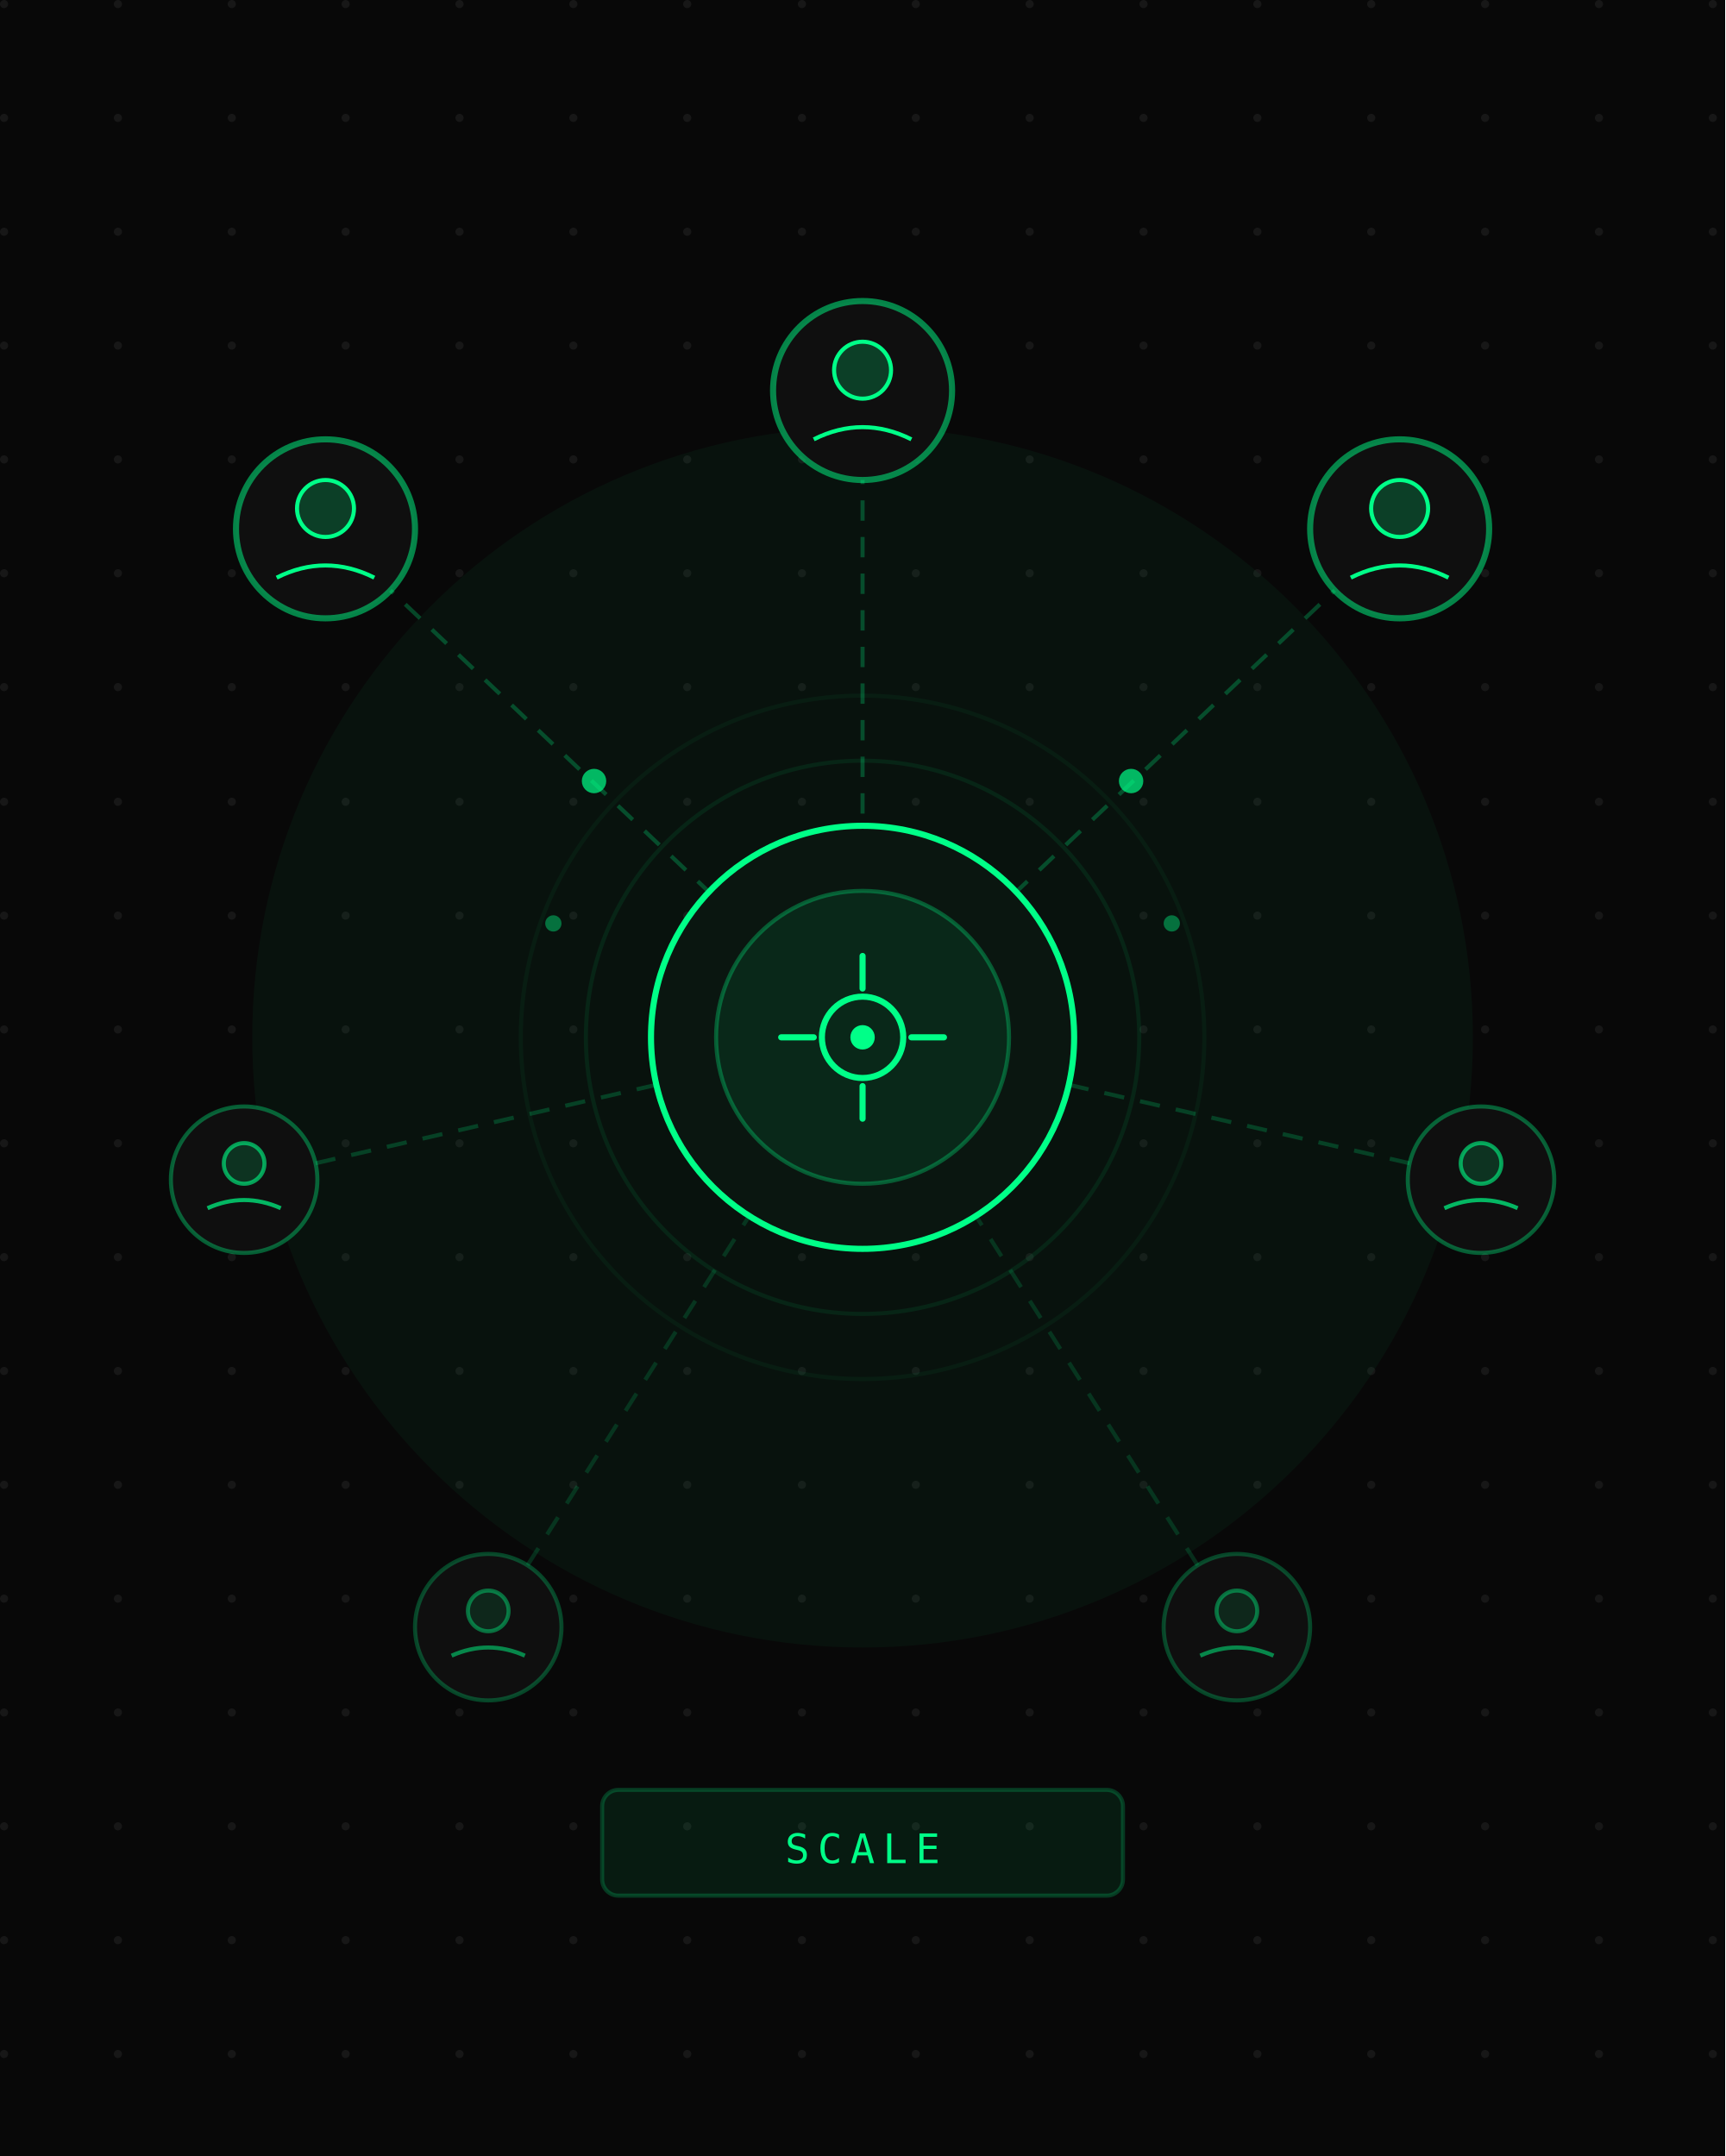
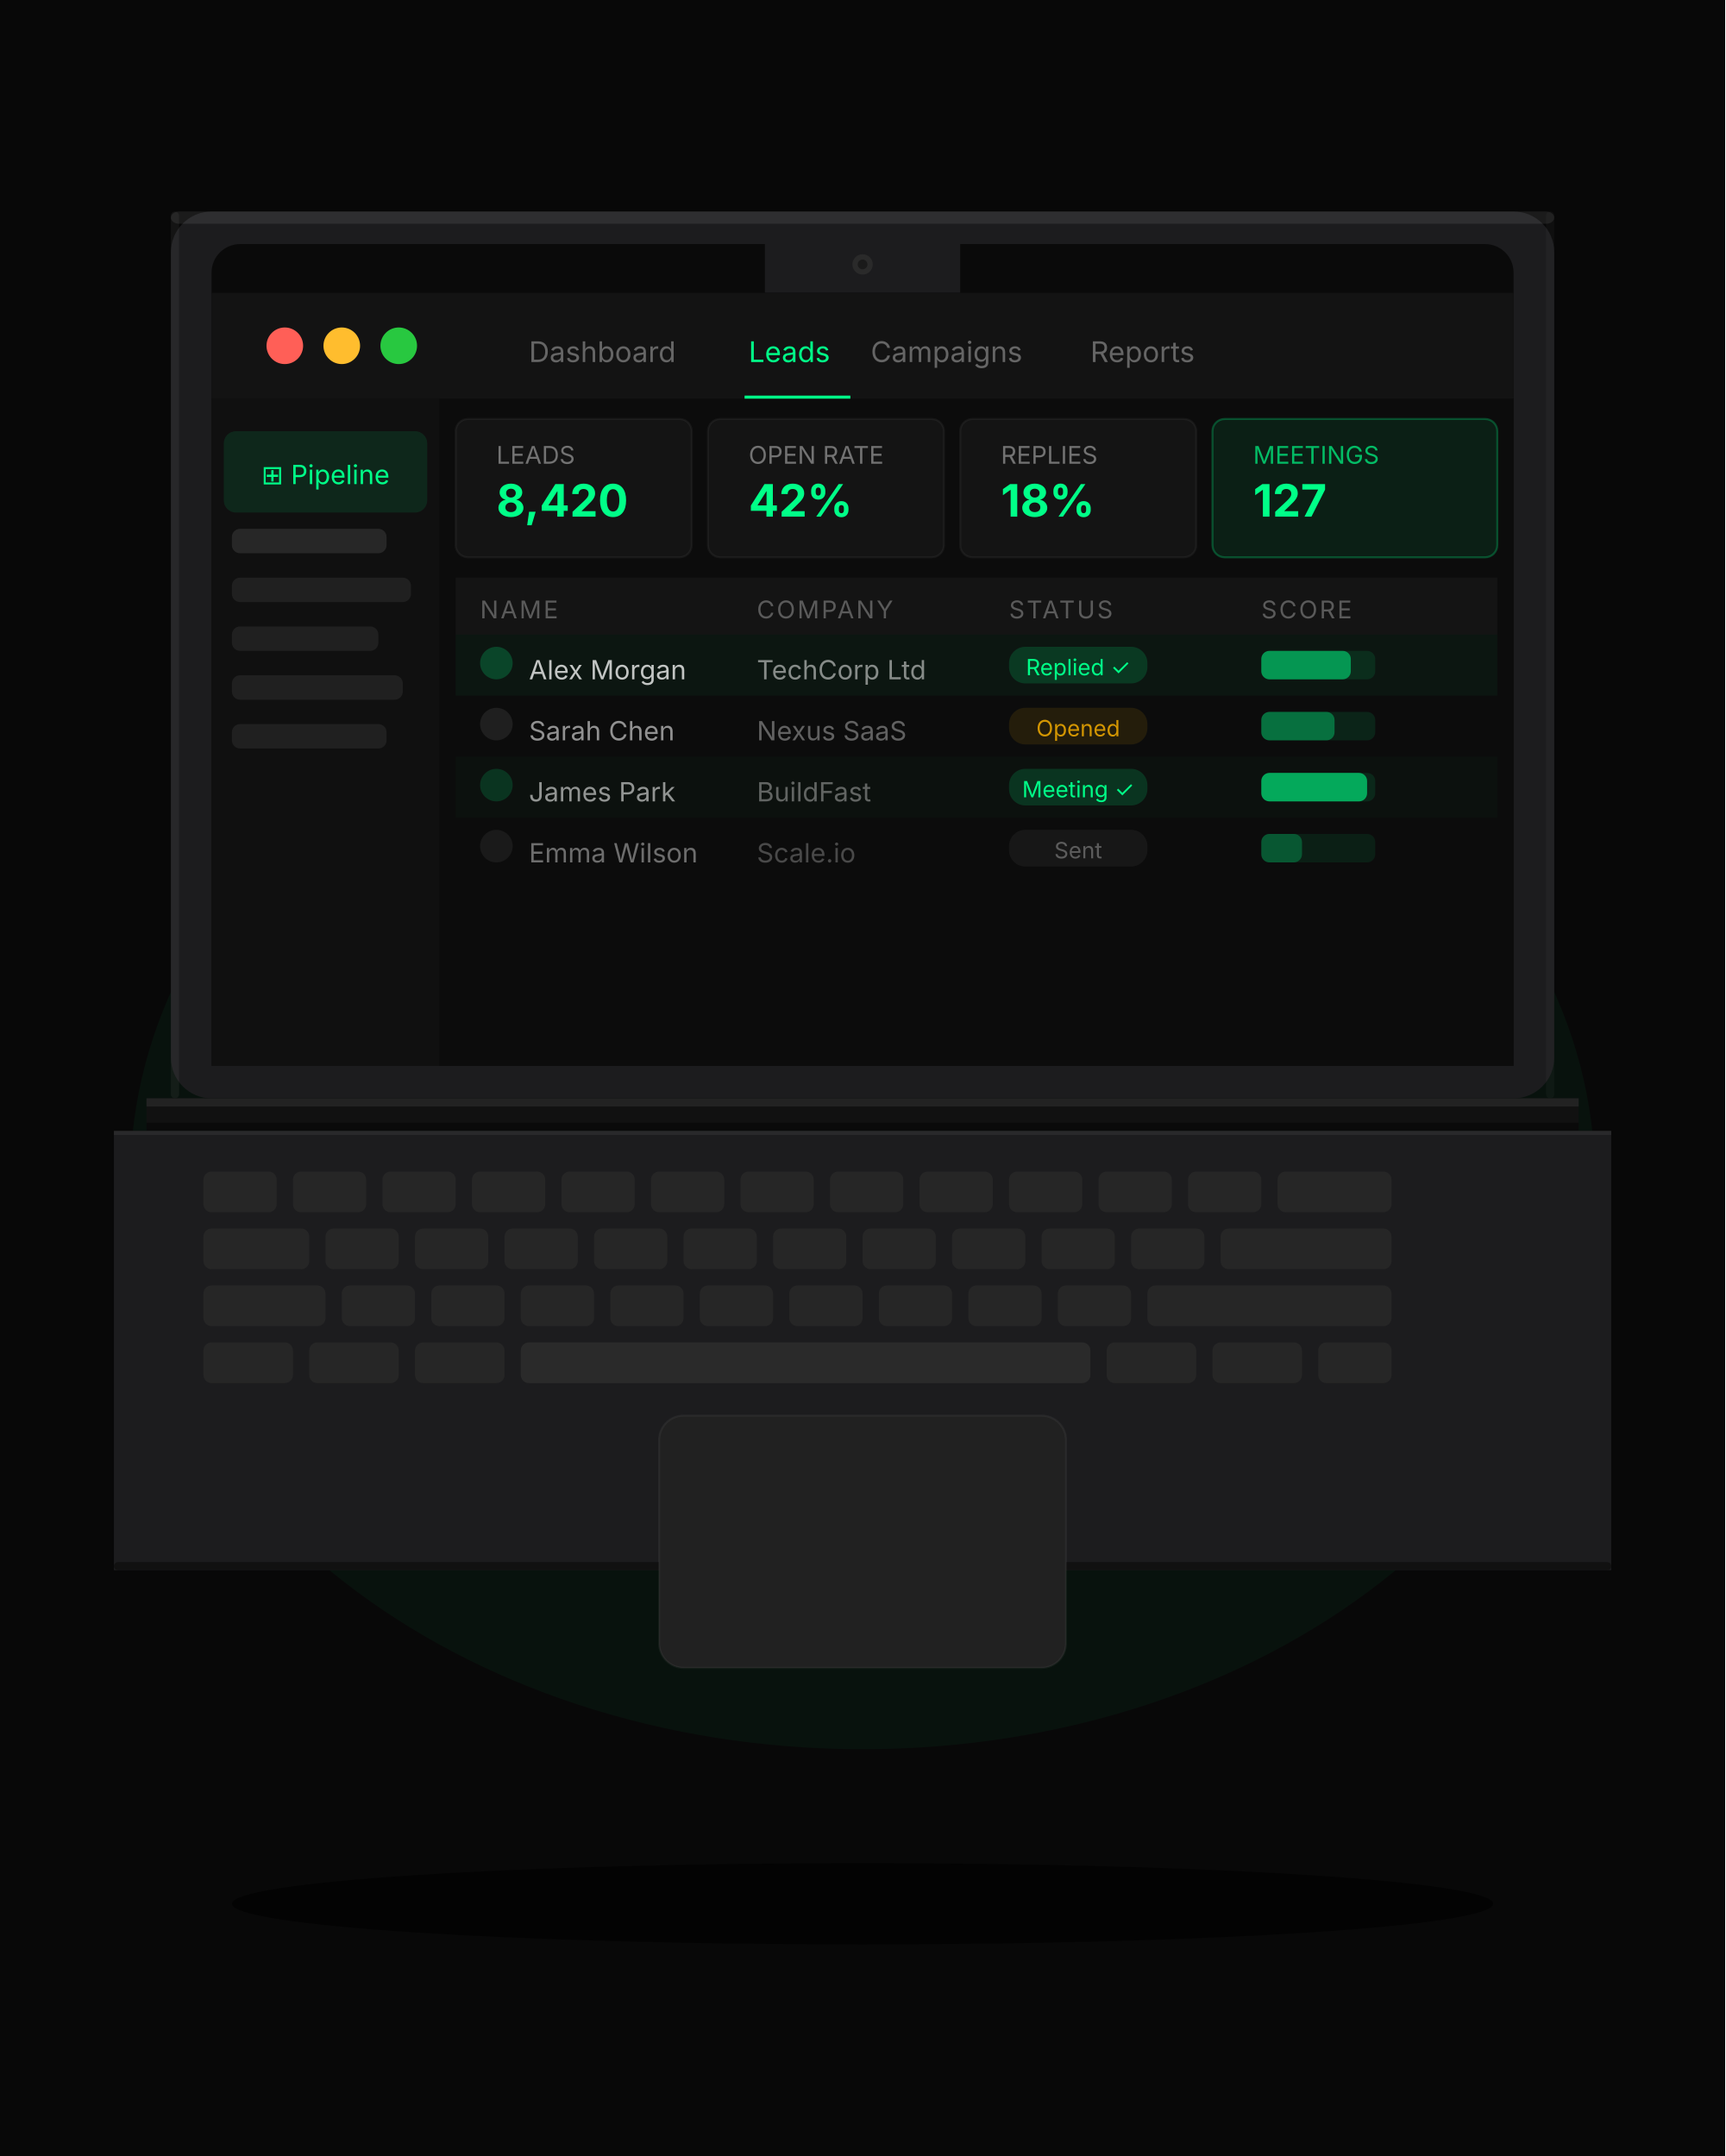
<svg xmlns="http://www.w3.org/2000/svg" width="424" height="530" viewBox="0 0 424 530" fill="none">
  <rect width="424" height="530" fill="#080808" />
-   <pattern id="dots2" x="0" y="0" width="28" height="28" patternUnits="userSpaceOnUse">
-     <circle cx="1" cy="1" r="1" fill="rgba(255,255,255,0.06)" />
-   </pattern>
-   <rect width="424" height="530" fill="url(#dots2)" />
-   <ellipse cx="212" cy="255" rx="150" ry="150" fill="rgba(0,255,136,0.04)" />
-   <line x1="80" y1="130" x2="212" y2="255" stroke="rgba(0,255,136,0.25)" stroke-width="1" stroke-dasharray="5,4" />
-   <line x1="344" y1="130" x2="212" y2="255" stroke="rgba(0,255,136,0.25)" stroke-width="1" stroke-dasharray="5,4" />
-   <line x1="60" y1="290" x2="212" y2="255" stroke="rgba(0,255,136,0.2)" stroke-width="1" stroke-dasharray="5,4" />
-   <line x1="364" y1="290" x2="212" y2="255" stroke="rgba(0,255,136,0.2)" stroke-width="1" stroke-dasharray="5,4" />
-   <line x1="120" y1="400" x2="212" y2="255" stroke="rgba(0,255,136,0.15)" stroke-width="1" stroke-dasharray="5,4" />
-   <line x1="304" y1="400" x2="212" y2="255" stroke="rgba(0,255,136,0.15)" stroke-width="1" stroke-dasharray="5,4" />
-   <line x1="212" y1="96" x2="212" y2="255" stroke="rgba(0,255,136,0.25)" stroke-width="1" stroke-dasharray="5,4" />
-   <circle cx="212" cy="255" r="52" fill="#0a0a0a" stroke="#00ff88" stroke-width="1.5" />
-   <circle cx="212" cy="255" r="52" fill="rgba(0,255,136,0.05)" />
-   <circle cx="212" cy="255" r="36" fill="rgba(0,255,136,0.08)" stroke="rgba(0,255,136,0.3)" stroke-width="1" />
-   <line x1="192" y1="255" x2="200" y2="255" stroke="#00ff88" stroke-width="1.5" stroke-linecap="round" />
-   <line x1="224" y1="255" x2="232" y2="255" stroke="#00ff88" stroke-width="1.5" stroke-linecap="round" />
-   <line x1="212" y1="235" x2="212" y2="243" stroke="#00ff88" stroke-width="1.5" stroke-linecap="round" />
-   <line x1="212" y1="267" x2="212" y2="275" stroke="#00ff88" stroke-width="1.5" stroke-linecap="round" />
-   <circle cx="212" cy="255" r="10" fill="none" stroke="#00ff88" stroke-width="1.5" />
-   <circle cx="212" cy="255" r="3" fill="#00ff88" />
-   <circle cx="212" cy="96" r="22" fill="#0f0f0f" stroke="rgba(0,255,136,0.5)" stroke-width="1.5" />
-   <circle cx="212" cy="91" r="7" fill="rgba(0,255,136,0.2)" stroke="#00ff88" stroke-width="1" />
-   <path d="M200,108 Q212,102 224,108" fill="none" stroke="#00ff88" stroke-width="1" />
-   <circle cx="80" cy="130" r="22" fill="#0f0f0f" stroke="rgba(0,255,136,0.5)" stroke-width="1.5" />
-   <circle cx="80" cy="125" r="7" fill="rgba(0,255,136,0.2)" stroke="#00ff88" stroke-width="1" />
-   <path d="M68,142 Q80,136 92,142" fill="none" stroke="#00ff88" stroke-width="1" />
-   <circle cx="344" cy="130" r="22" fill="#0f0f0f" stroke="rgba(0,255,136,0.5)" stroke-width="1.5" />
-   <circle cx="344" cy="125" r="7" fill="rgba(0,255,136,0.2)" stroke="#00ff88" stroke-width="1" />
-   <path d="M332,142 Q344,136 356,142" fill="none" stroke="#00ff88" stroke-width="1" />
-   <circle cx="60" cy="290" r="18" fill="#0f0f0f" stroke="rgba(0,255,136,0.35)" stroke-width="1" />
-   <circle cx="60" cy="286" r="5" fill="rgba(0,255,136,0.15)" stroke="rgba(0,255,136,0.6)" stroke-width="1" />
-   <path d="M51,297 Q60,293 69,297" fill="none" stroke="rgba(0,255,136,0.7)" stroke-width="1" />
-   <circle cx="364" cy="290" r="18" fill="#0f0f0f" stroke="rgba(0,255,136,0.35)" stroke-width="1" />
-   <circle cx="364" cy="286" r="5" fill="rgba(0,255,136,0.15)" stroke="rgba(0,255,136,0.6)" stroke-width="1" />
-   <path d="M355,297 Q364,293 373,297" fill="none" stroke="rgba(0,255,136,0.7)" stroke-width="1" />
-   <circle cx="120" cy="400" r="18" fill="#0f0f0f" stroke="rgba(0,255,136,0.25)" stroke-width="1" />
-   <circle cx="120" cy="396" r="5" fill="rgba(0,255,136,0.1)" stroke="rgba(0,255,136,0.4)" stroke-width="1" />
-   <path d="M111,407 Q120,403 129,407" fill="none" stroke="rgba(0,255,136,0.5)" stroke-width="1" />
-   <circle cx="304" cy="400" r="18" fill="#0f0f0f" stroke="rgba(0,255,136,0.25)" stroke-width="1" />
-   <circle cx="304" cy="396" r="5" fill="rgba(0,255,136,0.1)" stroke="rgba(0,255,136,0.4)" stroke-width="1" />
-   <path d="M295,407 Q304,403 313,407" fill="none" stroke="rgba(0,255,136,0.5)" stroke-width="1" />
-   <circle cx="212" cy="255" r="68" fill="none" stroke="rgba(0,255,136,0.08)" stroke-width="1" />
-   <circle cx="212" cy="255" r="84" fill="none" stroke="rgba(0,255,136,0.05)" stroke-width="1" />
-   <rect x="148" y="440" width="128" height="26" rx="4" fill="rgba(0,255,136,0.08)" stroke="rgba(0,255,136,0.2)" stroke-width="1" />
-   <text x="212" y="458" font-family="monospace" font-size="10" fill="#00ff88" text-anchor="middle" letter-spacing="2">SCALE</text>
-   <circle cx="146" cy="192" r="3" fill="#00ff88" opacity="0.7" />
-   <circle cx="278" cy="192" r="3" fill="#00ff88" opacity="0.7" />
-   <circle cx="136" cy="227" r="2" fill="#00ff88" opacity="0.4" />
-   <circle cx="288" cy="227" r="2" fill="#00ff88" opacity="0.4" />
+   <ellipse cx="212" cy="290" rx="180" ry="140" fill="rgba(0,255,136,0.04)" />
+   <ellipse cx="212" cy="468" rx="155" ry="10" fill="rgba(0,0,0,0.6)" />
+   <rect x="42" y="52" width="340" height="218" rx="10" fill="#1c1c1e" />
+   <rect x="42" y="52" width="340" height="3" rx="2" fill="rgba(255,255,255,0.08)" />
+   <rect x="42" y="52" width="2" height="218" rx="1" fill="rgba(255,255,255,0.05)" />
+   <rect x="380" y="52" width="2" height="218" rx="1" fill="rgba(255,255,255,0.03)" />
+   <rect x="52" y="60" width="320" height="202" rx="7" fill="#0a0a0a" />
+   <rect x="188" y="60" width="48" height="12" rx="0 0 6 6" fill="#1c1c1e" />
+   <circle cx="212" cy="65" r="2.5" fill="#2a2a2a" />
+   <circle cx="212" cy="65" r="1.2" fill="#1a1a1a" />
+   <rect x="52" y="72" width="320" height="190" fill="#0c0c0c" />
+   <rect x="52" y="72" width="320" height="26" fill="#131313" />
+   <circle cx="70" cy="85" r="4.5" fill="#ff5f57" />
+   <circle cx="84" cy="85" r="4.5" fill="#ffbd2e" />
+   <circle cx="98" cy="85" r="4.5" fill="#28c840" />
+   <text x="130" y="89" font-family="-apple-system, sans-serif" font-size="7" fill="rgba(255,255,255,0.35)">Dashboard</text>
+   <text x="184" y="89" font-family="-apple-system, sans-serif" font-size="7" fill="#00ff88">Leads</text>
+   <text x="214" y="89" font-family="-apple-system, sans-serif" font-size="7" fill="rgba(255,255,255,0.35)">Campaigns</text>
+   <text x="268" y="89" font-family="-apple-system, sans-serif" font-size="7" fill="rgba(255,255,255,0.35)">Reports</text>
+   <line x1="183" y1="98" x2="209" y2="98" stroke="#00ff88" stroke-width="1.5" />
+   <rect x="52" y="98" width="56" height="164" fill="#101010" />
+   <rect x="55" y="106" width="50" height="20" rx="3" fill="rgba(0,255,136,0.1)" />
+   <text x="80" y="119" font-family="-apple-system, sans-serif" font-size="6.5" fill="#00ff88" text-anchor="middle">⊞ Pipeline</text>
+   <rect x="57" y="130" width="38" height="6" rx="2" fill="rgba(255,255,255,0.1)" />
+   <rect x="57" y="142" width="44" height="6" rx="2" fill="rgba(255,255,255,0.07)" />
+   <rect x="57" y="154" width="36" height="6" rx="2" fill="rgba(255,255,255,0.07)" />
+   <rect x="57" y="166" width="42" height="6" rx="2" fill="rgba(255,255,255,0.07)" />
+   <rect x="57" y="178" width="38" height="6" rx="2" fill="rgba(255,255,255,0.07)" />
+   <rect x="108" y="98" width="264" height="164" fill="#0c0c0c" />
+   <rect x="112" y="103" width="58" height="34" rx="3" fill="#141414" stroke="rgba(255,255,255,0.05)" stroke-width="0.5" />
+   <text x="122" y="114" font-family="-apple-system, sans-serif" font-size="6" fill="rgba(255,255,255,0.4)">LEADS</text>
+   <text x="122" y="127" font-family="-apple-system, sans-serif" font-size="11" fill="#00ff88" font-weight="700">8,420</text>
+   <rect x="174" y="103" width="58" height="34" rx="3" fill="#141414" stroke="rgba(255,255,255,0.05)" stroke-width="0.5" />
+   <text x="184" y="114" font-family="-apple-system, sans-serif" font-size="6" fill="rgba(255,255,255,0.4)">OPEN RATE</text>
+   <text x="184" y="127" font-family="-apple-system, sans-serif" font-size="11" fill="#00ff88" font-weight="700">42%</text>
+   <rect x="236" y="103" width="58" height="34" rx="3" fill="#141414" stroke="rgba(255,255,255,0.05)" stroke-width="0.5" />
+   <text x="246" y="114" font-family="-apple-system, sans-serif" font-size="6" fill="rgba(255,255,255,0.4)">REPLIES</text>
+   <text x="246" y="127" font-family="-apple-system, sans-serif" font-size="11" fill="#00ff88" font-weight="700">18%</text>
+   <rect x="298" y="103" width="70" height="34" rx="3" fill="rgba(0,255,136,0.08)" stroke="rgba(0,255,136,0.25)" stroke-width="0.5" />
+   <text x="308" y="114" font-family="-apple-system, sans-serif" font-size="6" fill="rgba(0,255,136,0.7)">MEETINGS</text>
+   <text x="308" y="127" font-family="-apple-system, sans-serif" font-size="11" fill="#00ff88" font-weight="700">127</text>
+   <rect x="112" y="142" width="256" height="14" rx="0" fill="#141414" />
+   <text x="118" y="152" font-family="-apple-system, sans-serif" font-size="6" fill="rgba(255,255,255,0.3)" letter-spacing="0.5">NAME</text>
+   <text x="186" y="152" font-family="-apple-system, sans-serif" font-size="6" fill="rgba(255,255,255,0.3)" letter-spacing="0.5">COMPANY</text>
+   <text x="248" y="152" font-family="-apple-system, sans-serif" font-size="6" fill="rgba(255,255,255,0.3)" letter-spacing="0.5">STATUS</text>
+   <text x="310" y="152" font-family="-apple-system, sans-serif" font-size="6" fill="rgba(255,255,255,0.3)" letter-spacing="0.5">SCORE</text>
+   <rect x="112" y="156" width="256" height="15" fill="rgba(0,255,136,0.04)" />
+   <circle cx="122" cy="163" r="4" fill="rgba(0,255,136,0.2)" />
+   <text x="130" y="167" font-family="-apple-system, sans-serif" font-size="6.5" fill="rgba(255,255,255,0.75)">Alex Morgan</text>
+   <text x="186" y="167" font-family="-apple-system, sans-serif" font-size="6.5" fill="rgba(255,255,255,0.5)">TechCorp Ltd</text>
+   <rect x="248" y="159" width="34" height="9" rx="4" fill="rgba(0,255,136,0.15)" />
+   <text x="265" y="166" font-family="-apple-system, sans-serif" font-size="5.5" fill="#00ff88" text-anchor="middle">Replied ✓</text>
+   <rect x="310" y="160" width="28" height="7" rx="2" fill="rgba(0,255,136,0.1)" />
+   <rect x="310" y="160" width="22" height="7" rx="2" fill="rgba(0,255,136,0.5)" />
+   <rect x="112" y="171" width="256" height="15" fill="transparent" />
+   <circle cx="122" cy="178" r="4" fill="rgba(255,255,255,0.08)" />
+   <text x="130" y="182" font-family="-apple-system, sans-serif" font-size="6.5" fill="rgba(255,255,255,0.55)">Sarah Chen</text>
+   <text x="186" y="182" font-family="-apple-system, sans-serif" font-size="6.5" fill="rgba(255,255,255,0.35)">Nexus SaaS</text>
+   <rect x="248" y="174" width="34" height="9" rx="4" fill="rgba(255,180,0,0.1)" />
+   <text x="265" y="181" font-family="-apple-system, sans-serif" font-size="5.5" fill="rgba(255,180,0,0.8)" text-anchor="middle">Opened</text>
+   <rect x="310" y="175" width="28" height="7" rx="2" fill="rgba(0,255,136,0.1)" />
+   <rect x="310" y="175" width="18" height="7" rx="2" fill="rgba(0,255,136,0.35)" />
+   <rect x="112" y="186" width="256" height="15" fill="rgba(0,255,136,0.02)" />
+   <circle cx="122" cy="193" r="4" fill="rgba(0,255,136,0.15)" />
+   <text x="130" y="197" font-family="-apple-system, sans-serif" font-size="6.5" fill="rgba(255,255,255,0.55)">James Park</text>
+   <text x="186" y="197" font-family="-apple-system, sans-serif" font-size="6.5" fill="rgba(255,255,255,0.35)">BuildFast</text>
+   <rect x="248" y="189" width="34" height="9" rx="4" fill="rgba(0,255,136,0.15)" />
+   <text x="265" y="196" font-family="-apple-system, sans-serif" font-size="5.5" fill="#00ff88" text-anchor="middle">Meeting ✓</text>
+   <rect x="310" y="190" width="28" height="7" rx="2" fill="rgba(0,255,136,0.1)" />
+   <rect x="310" y="190" width="26" height="7" rx="2" fill="rgba(0,255,136,0.6)" />
+   <rect x="112" y="201" width="256" height="15" fill="transparent" />
+   <circle cx="122" cy="208" r="4" fill="rgba(255,255,255,0.06)" />
+   <text x="130" y="212" font-family="-apple-system, sans-serif" font-size="6.5" fill="rgba(255,255,255,0.4)">Emma Wilson</text>
+   <text x="186" y="212" font-family="-apple-system, sans-serif" font-size="6.5" fill="rgba(255,255,255,0.25)">Scale.io</text>
+   <rect x="248" y="204" width="34" height="9" rx="4" fill="rgba(255,255,255,0.05)" />
+   <text x="265" y="211" font-family="-apple-system, sans-serif" font-size="5.5" fill="rgba(255,255,255,0.3)" text-anchor="middle">Sent</text>
+   <rect x="310" y="205" width="28" height="7" rx="2" fill="rgba(0,255,136,0.08)" />
+   <rect x="310" y="205" width="10" height="7" rx="2" fill="rgba(0,255,136,0.25)" />
+   <rect x="36" y="270" width="352" height="8" rx="0" fill="#111" />
+   <rect x="36" y="270" width="352" height="2" fill="#222" />
+   <rect x="36" y="276" width="352" height="2" fill="#0a0a0a" />
+   <rect x="28" y="278" width="368" height="108" rx="0 0 12 12" fill="#1c1c1e" />
+   <rect x="28" y="278" width="368" height="1" fill="rgba(255,255,255,0.06)" />
+   <rect x="28" y="384" width="368" height="2" rx="1" fill="#111" />
+   <rect x="50" y="288" width="18" height="10" rx="2" fill="#262626" />
+   <rect x="72" y="288" width="18" height="10" rx="2" fill="#262626" />
+   <rect x="94" y="288" width="18" height="10" rx="2" fill="#262626" />
+   <rect x="116" y="288" width="18" height="10" rx="2" fill="#262626" />
+   <rect x="138" y="288" width="18" height="10" rx="2" fill="#262626" />
+   <rect x="160" y="288" width="18" height="10" rx="2" fill="#262626" />
+   <rect x="182" y="288" width="18" height="10" rx="2" fill="#262626" />
+   <rect x="204" y="288" width="18" height="10" rx="2" fill="#262626" />
+   <rect x="226" y="288" width="18" height="10" rx="2" fill="#262626" />
+   <rect x="248" y="288" width="18" height="10" rx="2" fill="#262626" />
+   <rect x="270" y="288" width="18" height="10" rx="2" fill="#262626" />
+   <rect x="292" y="288" width="18" height="10" rx="2" fill="#262626" />
+   <rect x="314" y="288" width="28" height="10" rx="2" fill="#262626" />
+   <rect x="50" y="302" width="26" height="10" rx="2" fill="#262626" />
+   <rect x="80" y="302" width="18" height="10" rx="2" fill="#262626" />
+   <rect x="102" y="302" width="18" height="10" rx="2" fill="#262626" />
+   <rect x="124" y="302" width="18" height="10" rx="2" fill="#262626" />
+   <rect x="146" y="302" width="18" height="10" rx="2" fill="#262626" />
+   <rect x="168" y="302" width="18" height="10" rx="2" fill="#262626" />
+   <rect x="190" y="302" width="18" height="10" rx="2" fill="#262626" />
+   <rect x="212" y="302" width="18" height="10" rx="2" fill="#262626" />
+   <rect x="234" y="302" width="18" height="10" rx="2" fill="#262626" />
+   <rect x="256" y="302" width="18" height="10" rx="2" fill="#262626" />
+   <rect x="278" y="302" width="18" height="10" rx="2" fill="#262626" />
+   <rect x="300" y="302" width="42" height="10" rx="2" fill="#262626" />
+   <rect x="50" y="316" width="30" height="10" rx="2" fill="#262626" />
+   <rect x="84" y="316" width="18" height="10" rx="2" fill="#262626" />
+   <rect x="106" y="316" width="18" height="10" rx="2" fill="#262626" />
+   <rect x="128" y="316" width="18" height="10" rx="2" fill="#262626" />
+   <rect x="150" y="316" width="18" height="10" rx="2" fill="#262626" />
+   <rect x="172" y="316" width="18" height="10" rx="2" fill="#262626" />
+   <rect x="194" y="316" width="18" height="10" rx="2" fill="#262626" />
+   <rect x="216" y="316" width="18" height="10" rx="2" fill="#262626" />
+   <rect x="238" y="316" width="18" height="10" rx="2" fill="#262626" />
+   <rect x="260" y="316" width="18" height="10" rx="2" fill="#262626" />
+   <rect x="282" y="316" width="60" height="10" rx="2" fill="#262626" />
+   <rect x="50" y="330" width="22" height="10" rx="2" fill="#262626" />
+   <rect x="76" y="330" width="22" height="10" rx="2" fill="#262626" />
+   <rect x="102" y="330" width="22" height="10" rx="2" fill="#262626" />
+   <rect x="128" y="330" width="140" height="10" rx="2" fill="#2a2a2a" />
+   <rect x="272" y="330" width="22" height="10" rx="2" fill="#262626" />
+   <rect x="298" y="330" width="22" height="10" rx="2" fill="#262626" />
+   <rect x="324" y="330" width="18" height="10" rx="2" fill="#262626" />
+   <rect x="162" y="348" width="100" height="62" rx="6" fill="#212121" stroke="rgba(255,255,255,0.05)" stroke-width="0.5" />
</svg>
